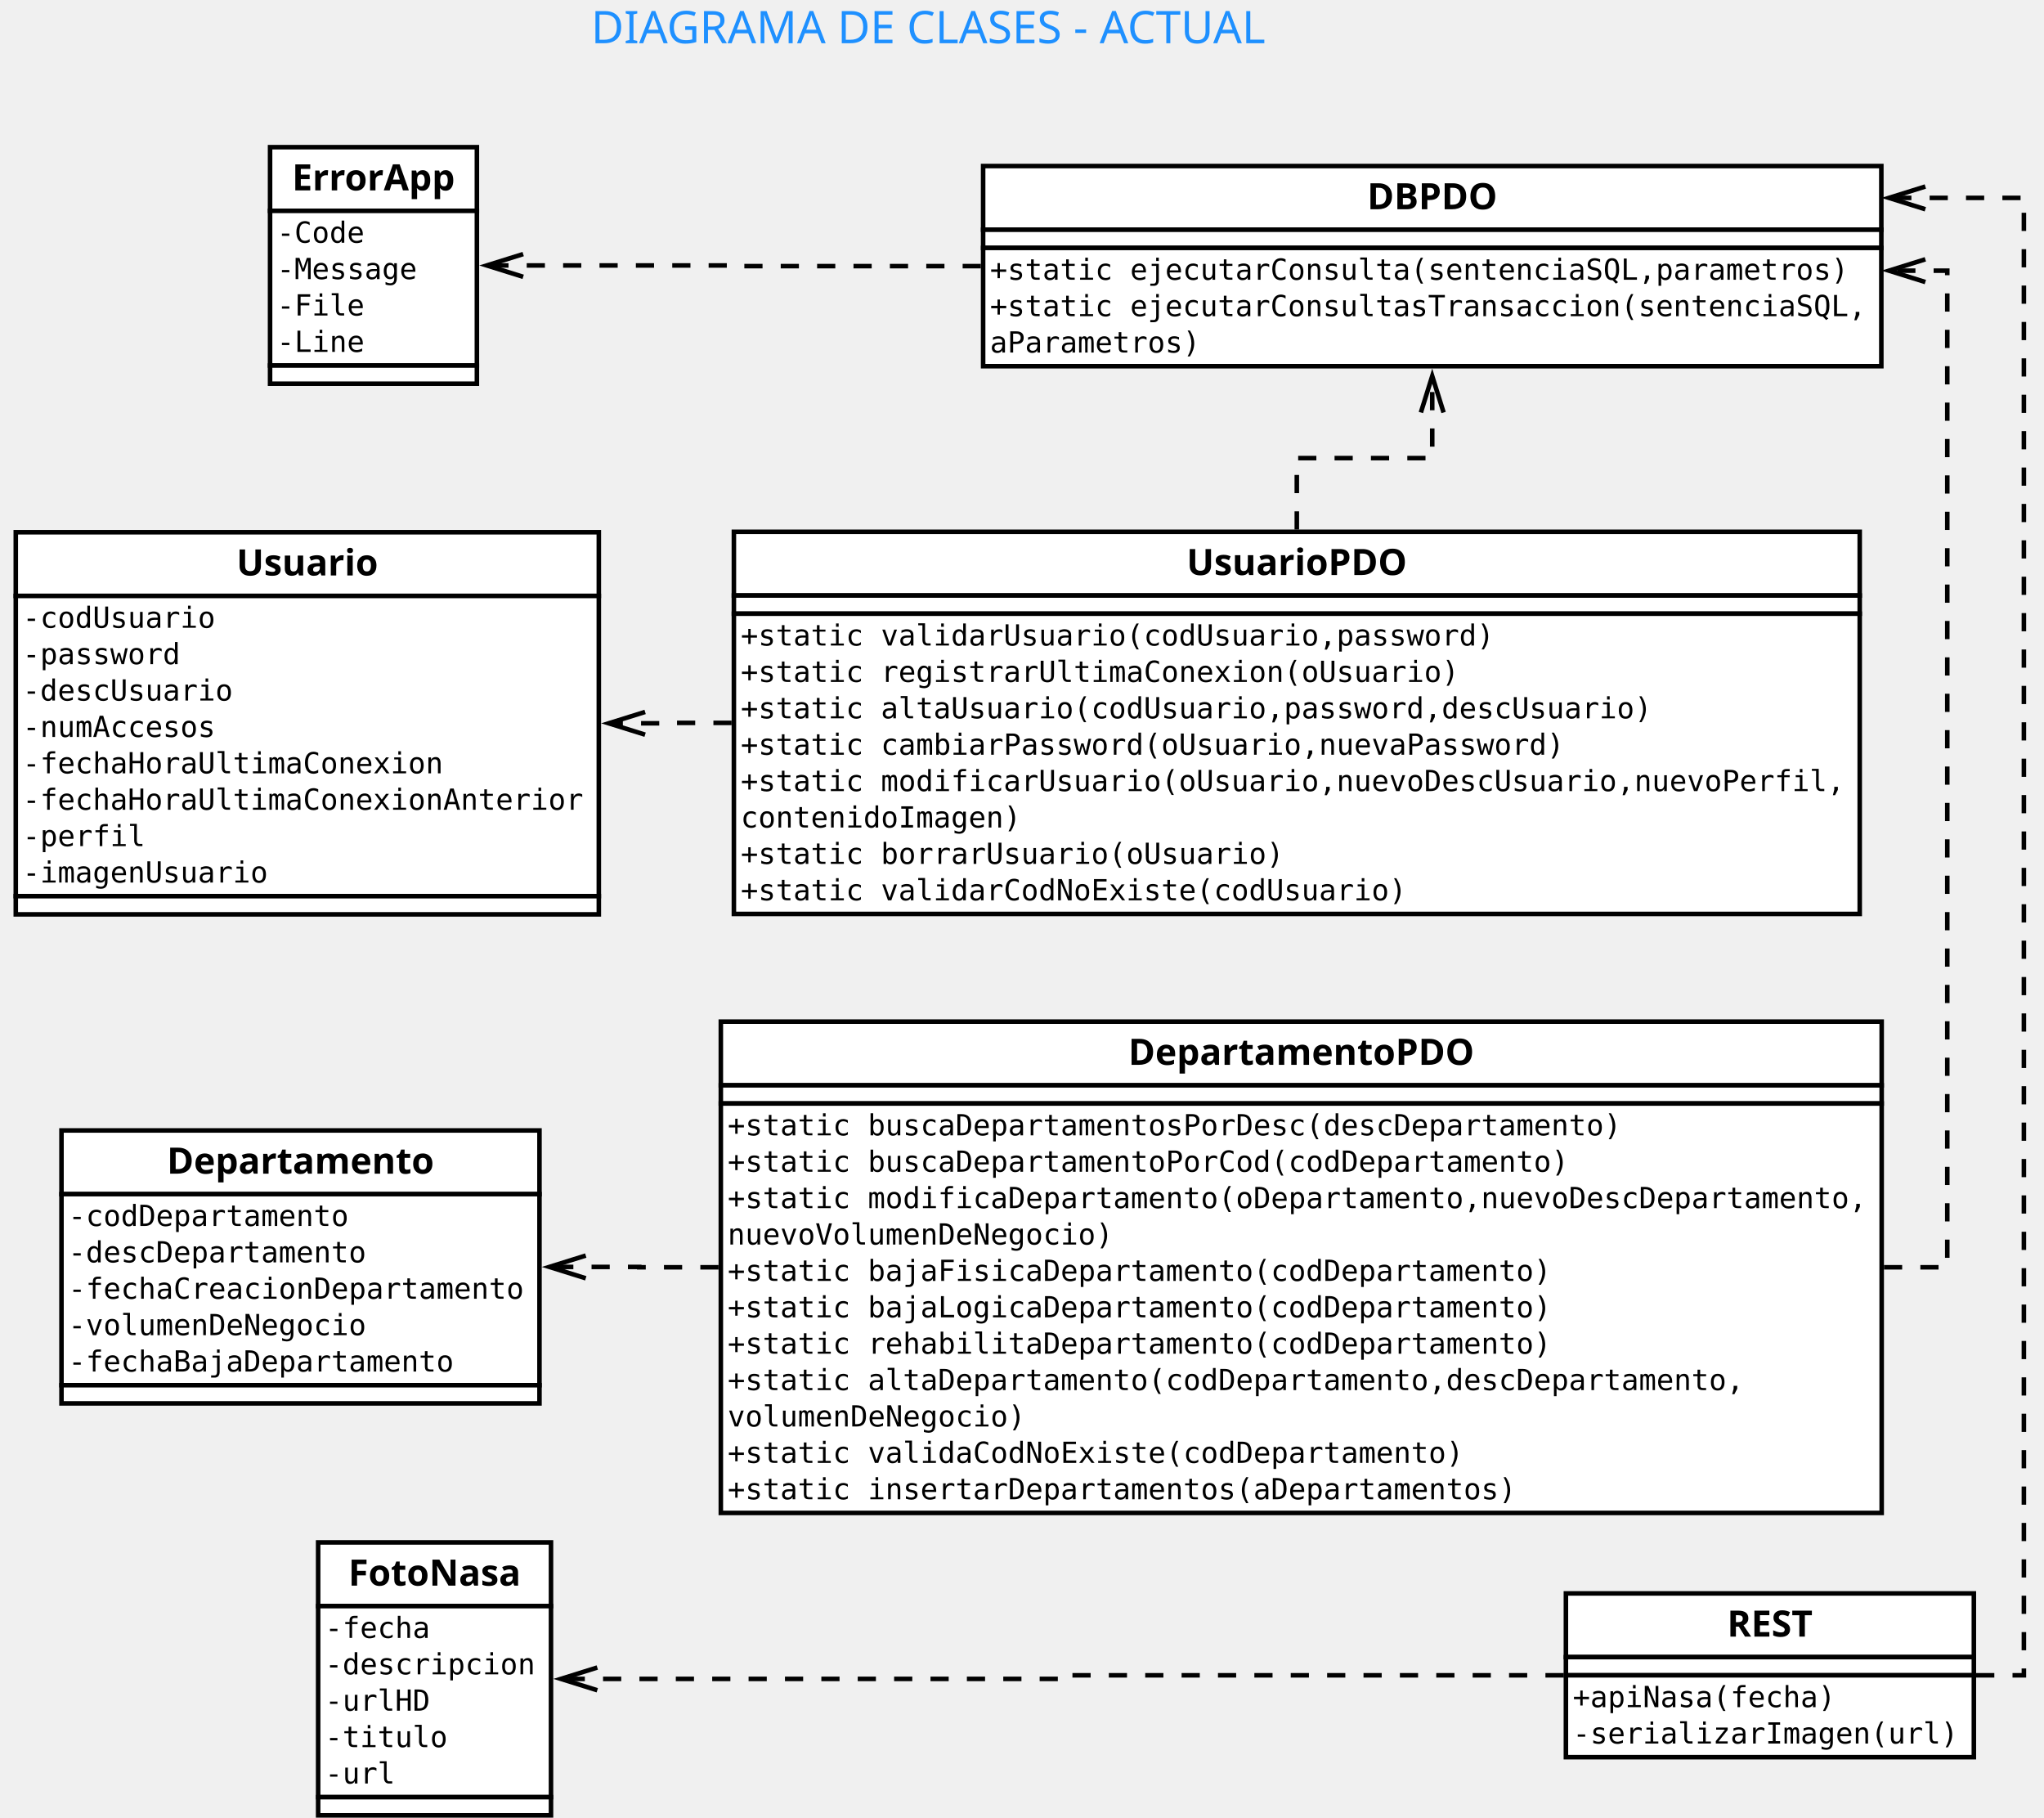
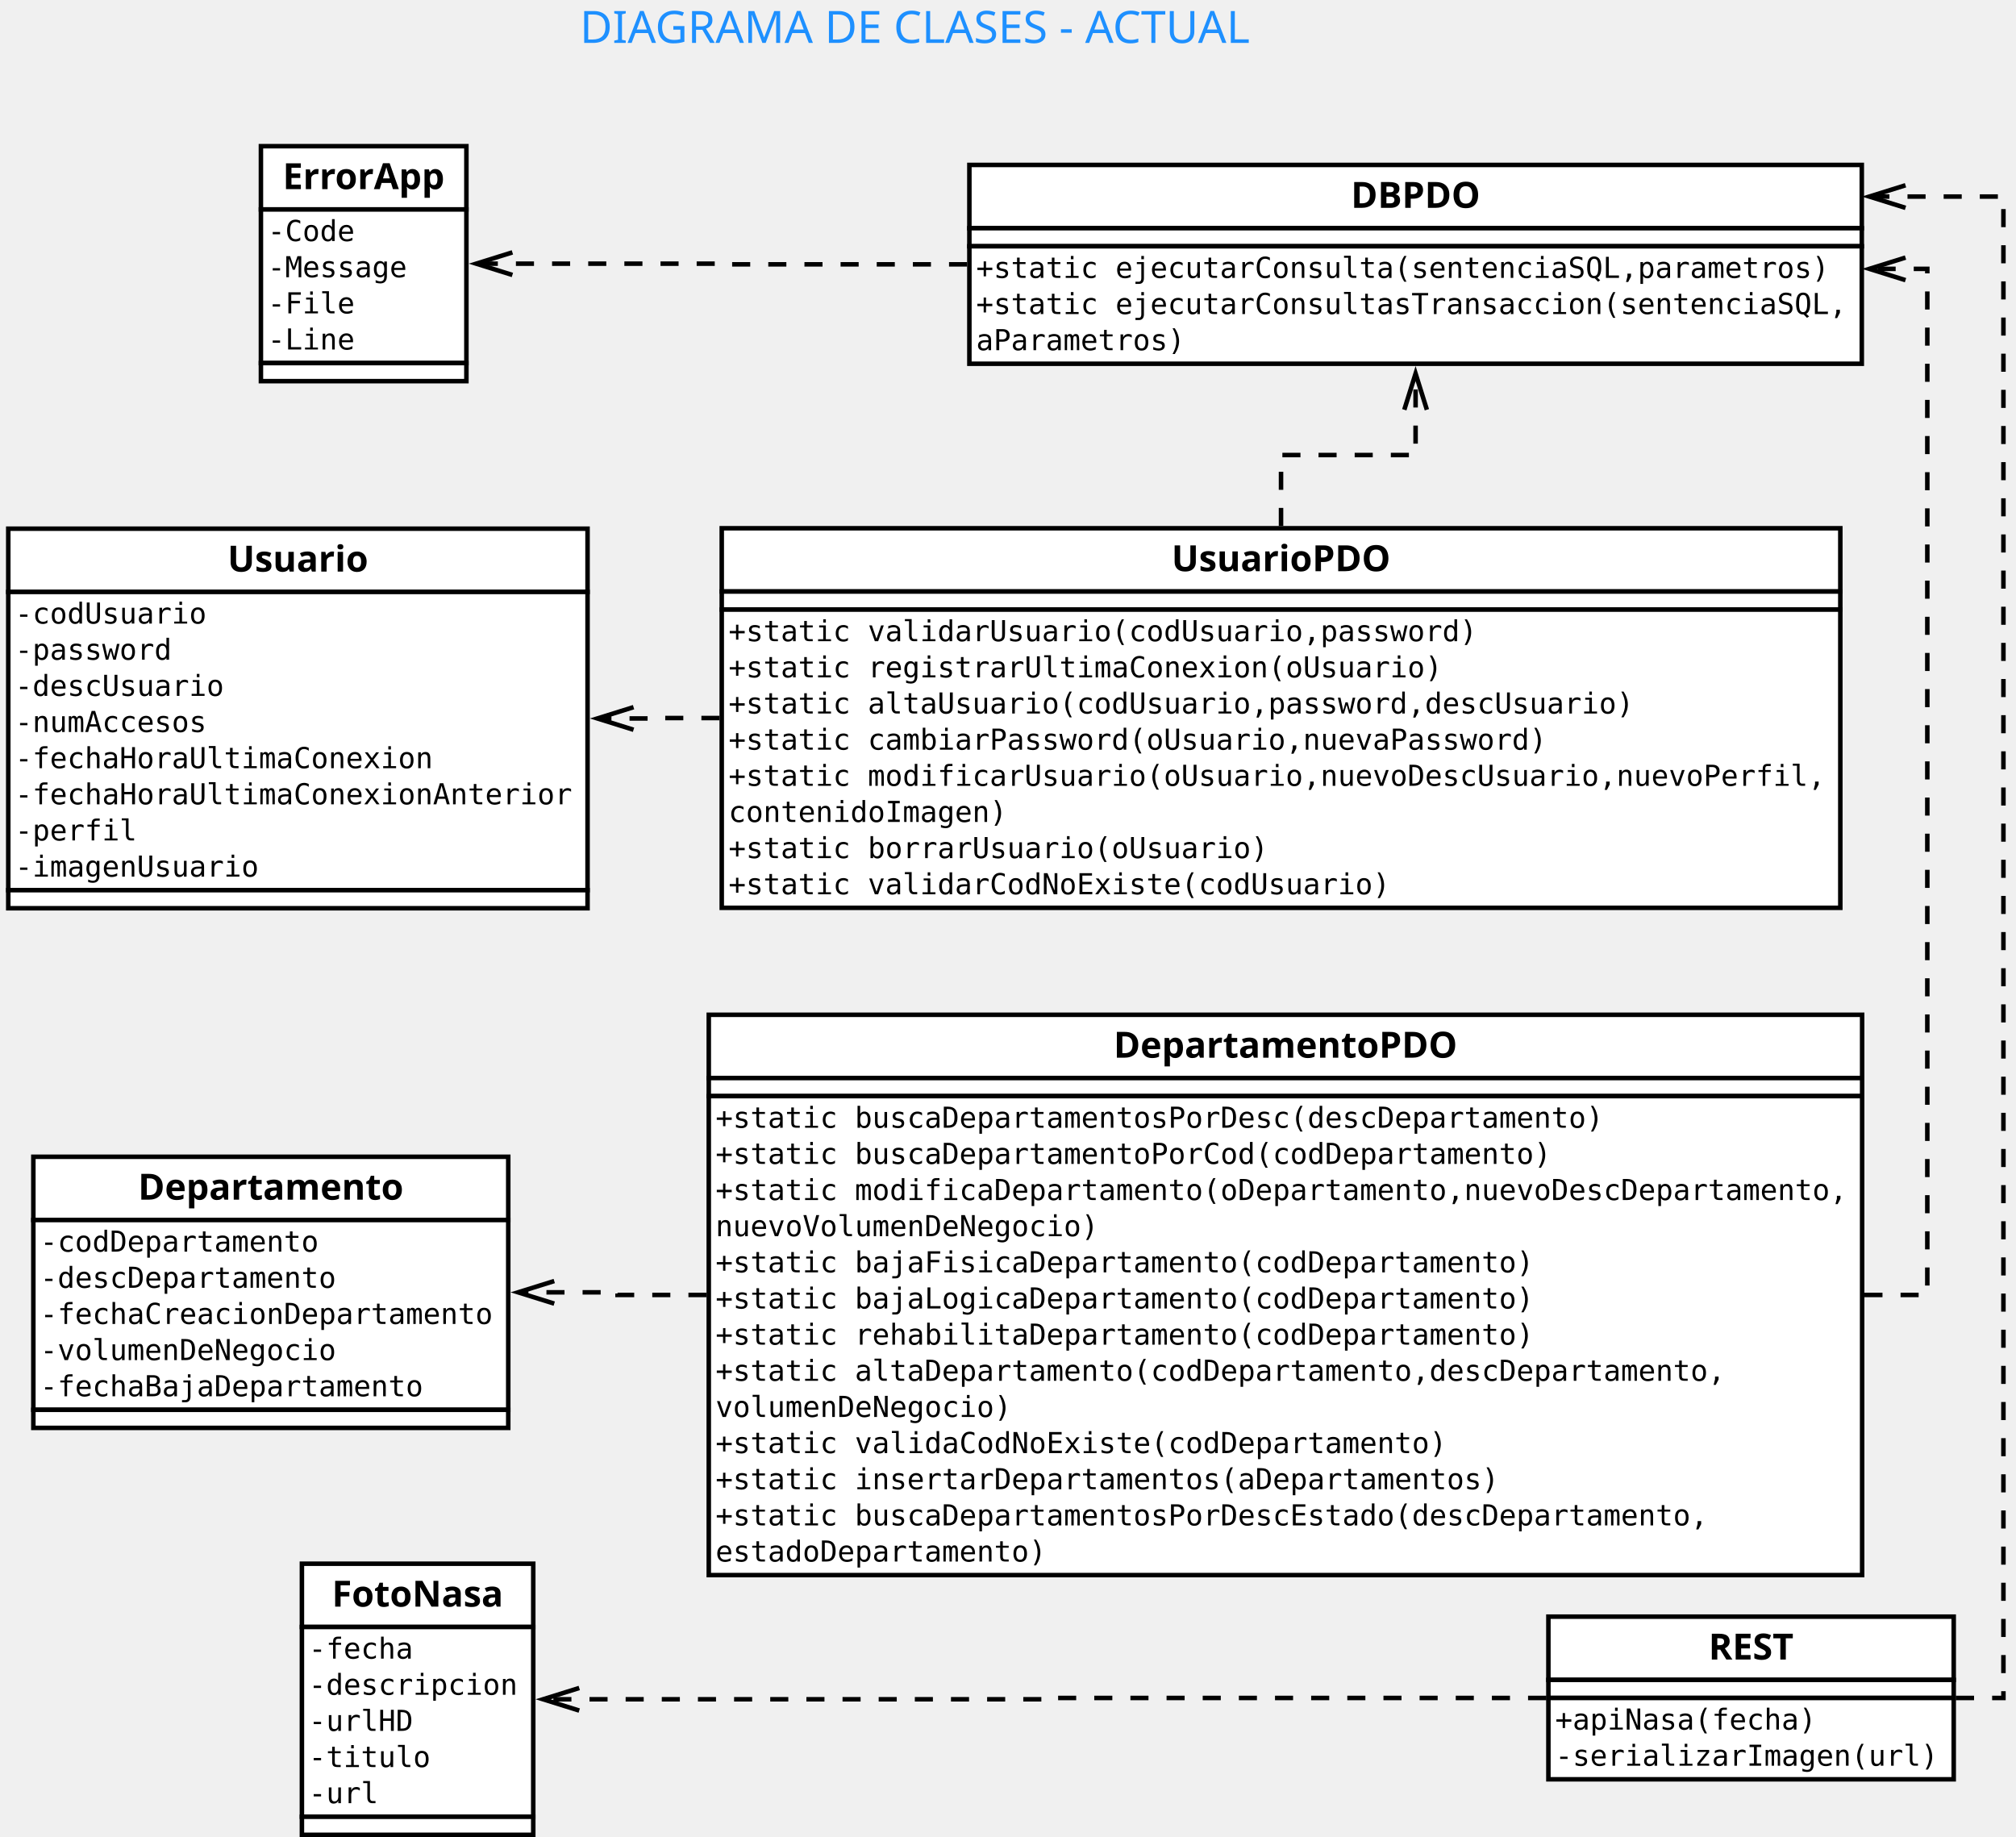
- <svg xmlns="http://www.w3.org/2000/svg" width="45cm" height="40cm" viewBox="62 0 887 799">
+ <svg xmlns="http://www.w3.org/2000/svg" width="45cm" height="41cm" viewBox="62 0 887 813">
  <g>
    <rect style="fill: #ffffff" x="378.798" y="233.812" width="495.1" height="28" />
    <rect style="fill: none; fill-opacity:0; stroke-width: 2; stroke: #000000" x="378.798" y="233.812" width="495.1" height="28" />
    <text font-size="16" style="fill: #000000;text-anchor:middle;font-family:sans-serif;font-style:normal;font-weight:700" x="626.348" y="252.812">UsuarioPDO</text>
    <rect style="fill: #ffffff" x="378.798" y="261.812" width="495.1" height="8" />
    <rect style="fill: none; fill-opacity:0; stroke-width: 2; stroke: #000000" x="378.798" y="261.812" width="495.1" height="8" />
    <rect style="fill: #ffffff" x="378.798" y="269.812" width="495.1" height="132" />
    <rect style="fill: none; fill-opacity:0; stroke-width: 2; stroke: #000000" x="378.798" y="269.812" width="495.1" height="132" />
    <text font-size="12.8" style="fill: #000000;text-anchor:start;font-family:monospace;font-style:normal;font-weight:normal" x="381.798" y="283.812">+static validarUsuario(codUsuario,password)</text>
    <text font-size="12.8" style="fill: #000000;text-anchor:start;font-family:monospace;font-style:normal;font-weight:normal" x="381.798" y="299.812">+static registrarUltimaConexion(oUsuario)</text>
    <text font-size="12.8" style="fill: #000000;text-anchor:start;font-family:monospace;font-style:normal;font-weight:normal" x="381.798" y="315.812">+static altaUsuario(codUsuario,password,descUsuario)</text>
    <text font-size="12.8" style="fill: #000000;text-anchor:start;font-family:monospace;font-style:normal;font-weight:normal" x="381.798" y="331.812">+static cambiarPassword(oUsuario,nuevaPassword)</text>
    <text font-size="12.8" style="fill: #000000;text-anchor:start;font-family:monospace;font-style:normal;font-weight:normal" x="381.798" y="347.812">+static modificarUsuario(oUsuario,nuevoDescUsuario,nuevoPerfil,</text>
    <text font-size="12.8" style="fill: #000000;text-anchor:start;font-family:monospace;font-style:normal;font-weight:normal" x="381.798" y="363.812">                         contenidoImagen)</text>
    <text font-size="12.8" style="fill: #000000;text-anchor:start;font-family:monospace;font-style:normal;font-weight:normal" x="381.798" y="379.812">+static borrarUsuario(oUsuario)</text>
    <text font-size="12.8" style="fill: #000000;text-anchor:start;font-family:monospace;font-style:normal;font-weight:normal" x="381.798" y="395.812">+static validarCodNoExiste(codUsuario)</text>
  </g>
  <g>
    <rect style="fill: #ffffff" x="63" y="234" width="256.4" height="28" />
    <rect style="fill: none; fill-opacity:0; stroke-width: 2; stroke: #000000" x="63" y="234" width="256.4" height="28" />
    <text font-size="16" style="fill: #000000;text-anchor:middle;font-family:sans-serif;font-style:normal;font-weight:700" x="191.2" y="253">Usuario</text>
    <rect style="fill: #ffffff" x="63" y="262" width="256.4" height="132" />
    <rect style="fill: none; fill-opacity:0; stroke-width: 2; stroke: #000000" x="63" y="262" width="256.4" height="132" />
    <text font-size="12.8" style="fill: #000000;text-anchor:start;font-family:monospace;font-style:normal;font-weight:normal" x="66" y="276">-codUsuario</text>
    <text font-size="12.8" style="fill: #000000;text-anchor:start;font-family:monospace;font-style:normal;font-weight:normal" x="66" y="292">-password</text>
    <text font-size="12.8" style="fill: #000000;text-anchor:start;font-family:monospace;font-style:normal;font-weight:normal" x="66" y="308">-descUsuario</text>
    <text font-size="12.8" style="fill: #000000;text-anchor:start;font-family:monospace;font-style:normal;font-weight:normal" x="66" y="324">-numAccesos</text>
    <text font-size="12.8" style="fill: #000000;text-anchor:start;font-family:monospace;font-style:normal;font-weight:normal" x="66" y="340">-fechaHoraUltimaConexion</text>
    <text font-size="12.8" style="fill: #000000;text-anchor:start;font-family:monospace;font-style:normal;font-weight:normal" x="66" y="356">-fechaHoraUltimaConexionAnterior</text>
    <text font-size="12.8" style="fill: #000000;text-anchor:start;font-family:monospace;font-style:normal;font-weight:normal" x="66" y="372">-perfil</text>
    <text font-size="12.8" style="fill: #000000;text-anchor:start;font-family:monospace;font-style:normal;font-weight:normal" x="66" y="388">-imagenUsuario</text>
    <rect style="fill: #ffffff" x="63" y="394" width="256.4" height="8" />
    <rect style="fill: none; fill-opacity:0; stroke-width: 2; stroke: #000000" x="63" y="394" width="256.4" height="8" />
  </g>
  <g>
    <rect style="fill: #ffffff" x="174.827" y="64.703" width="90.95" height="28" />
    <rect style="fill: none; fill-opacity:0; stroke-width: 2; stroke: #000000" x="174.827" y="64.703" width="90.95" height="28" />
    <text font-size="16" style="fill: #000000;text-anchor:middle;font-family:sans-serif;font-style:normal;font-weight:700" x="220.302" y="83.703">ErrorApp</text>
    <rect style="fill: #ffffff" x="174.827" y="92.703" width="90.95" height="68" />
    <rect style="fill: none; fill-opacity:0; stroke-width: 2; stroke: #000000" x="174.827" y="92.703" width="90.95" height="68" />
    <text font-size="12.8" style="fill: #000000;text-anchor:start;font-family:monospace;font-style:normal;font-weight:normal" x="177.827" y="106.703">-Code</text>
    <text font-size="12.8" style="fill: #000000;text-anchor:start;font-family:monospace;font-style:normal;font-weight:normal" x="177.827" y="122.703">-Message</text>
    <text font-size="12.8" style="fill: #000000;text-anchor:start;font-family:monospace;font-style:normal;font-weight:normal" x="177.827" y="138.703">-File</text>
    <text font-size="12.8" style="fill: #000000;text-anchor:start;font-family:monospace;font-style:normal;font-weight:normal" x="177.827" y="154.703">-Line</text>
    <rect style="fill: #ffffff" x="174.827" y="160.703" width="90.95" height="8" />
    <rect style="fill: none; fill-opacity:0; stroke-width: 2; stroke: #000000" x="174.827" y="160.703" width="90.95" height="8" />
  </g>
  <g>
    <rect style="fill: #ffffff" x="488.404" y="73" width="395" height="28" />
    <rect style="fill: none; fill-opacity:0; stroke-width: 2; stroke: #000000" x="488.404" y="73" width="395" height="28" />
    <text font-size="16" style="fill: #000000;text-anchor:middle;font-family:sans-serif;font-style:normal;font-weight:700" x="685.904" y="92">DBPDO</text>
    <rect style="fill: #ffffff" x="488.404" y="101" width="395" height="8" />
    <rect style="fill: none; fill-opacity:0; stroke-width: 2; stroke: #000000" x="488.404" y="101" width="395" height="8" />
    <rect style="fill: #ffffff" x="488.404" y="109" width="395" height="52" />
    <rect style="fill: none; fill-opacity:0; stroke-width: 2; stroke: #000000" x="488.404" y="109" width="395" height="52" />
    <text font-size="12.8" style="fill: #000000;text-anchor:start;font-family:monospace;font-style:normal;font-weight:normal" x="491.404" y="123">+static ejecutarConsulta(sentenciaSQL,parametros)</text>
    <text font-size="12.8" style="fill: #000000;text-anchor:start;font-family:monospace;font-style:normal;font-weight:normal" x="491.404" y="139">+static ejecutarConsultasTransaccion(sentenciaSQL,</text>
    <text font-size="12.8" style="fill: #000000;text-anchor:start;font-family:monospace;font-style:normal;font-weight:normal" x="491.404" y="155">                                     aParametros)</text>
  </g>
  <g>
    <polyline style="fill: none; fill-opacity:0; stroke-width: 2; stroke-dasharray: 8; stroke: #000000" points="626.348,232.807 626.348,201.406 685.904,201.406 685.904,168.711 " />
    <polyline style="fill: none; fill-opacity:0; stroke-width: 2; stroke: #000000" points="690.904,181.358 685.904,165.358 680.904,181.358 " />
  </g>
  <g>
    <polyline style="fill: none; fill-opacity:0; stroke-width: 2; stroke-dasharray: 8; stroke: #000000" points="377.79,317.812 353.099,317.812 353.099,318 327.113,318 " />
    <polyline style="fill: none; fill-opacity:0; stroke-width: 2; stroke: #000000" points="339.76,313 323.76,318 339.76,323 " />
  </g>
  <g>
    <polyline style="fill: none; fill-opacity:0; stroke-width: 2; stroke-dasharray: 8; stroke: #000000" points="487.398,117 381.091,117 381.091,116.703 273.488,116.703 " />
    <polyline style="fill: none; fill-opacity:0; stroke-width: 2; stroke: #000000" points="286.136,111.703 270.136,116.703 286.136,121.703 " />
  </g>
  <text font-size="19.756" style="fill: #1e90ff;text-anchor:start;font-family:sans-serif;font-style:normal;font-weight:normal" x="316" y="19">
    <tspan x="316" y="19">DIAGRAMA DE CLASES - ACTUAL</tspan>
  </text>
  <g>
-     <rect style="fill: #ffffff" x="83.102" y="497" width="210.2" height="28" />
-     <rect style="fill: none; fill-opacity:0; stroke-width: 2; stroke: #000000" x="83.102" y="497" width="210.2" height="28" />
-     <text font-size="16" style="fill: #000000;text-anchor:middle;font-family:sans-serif;font-style:normal;font-weight:700" x="188.202" y="516">Departamento</text>
-     <rect style="fill: #ffffff" x="83.102" y="525" width="210.2" height="84" />
-     <rect style="fill: none; fill-opacity:0; stroke-width: 2; stroke: #000000" x="83.102" y="525" width="210.2" height="84" />
-     <text font-size="12.8" style="fill: #000000;text-anchor:start;font-family:monospace;font-style:normal;font-weight:normal" x="86.102" y="539">-codDepartamento</text>
-     <text font-size="12.8" style="fill: #000000;text-anchor:start;font-family:monospace;font-style:normal;font-weight:normal" x="86.102" y="555">-descDepartamento</text>
-     <text font-size="12.8" style="fill: #000000;text-anchor:start;font-family:monospace;font-style:normal;font-weight:normal" x="86.102" y="571">-fechaCreacionDepartamento</text>
-     <text font-size="12.8" style="fill: #000000;text-anchor:start;font-family:monospace;font-style:normal;font-weight:normal" x="86.102" y="587">-volumenDeNegocio</text>
-     <text font-size="12.8" style="fill: #000000;text-anchor:start;font-family:monospace;font-style:normal;font-weight:normal" x="86.102" y="603">-fechaBajaDepartamento</text>
-     <rect style="fill: #ffffff" x="83.102" y="609" width="210.2" height="8" />
-     <rect style="fill: none; fill-opacity:0; stroke-width: 2; stroke: #000000" x="83.102" y="609" width="210.2" height="8" />
+     <rect style="fill: #ffffff" x="74.102" y="512" width="210.2" height="28" />
+     <rect style="fill: none; fill-opacity:0; stroke-width: 2; stroke: #000000" x="74.102" y="512" width="210.2" height="28" />
+     <text font-size="16" style="fill: #000000;text-anchor:middle;font-family:sans-serif;font-style:normal;font-weight:700" x="179.202" y="531">Departamento</text>
+     <rect style="fill: #ffffff" x="74.102" y="540" width="210.2" height="84" />
+     <rect style="fill: none; fill-opacity:0; stroke-width: 2; stroke: #000000" x="74.102" y="540" width="210.2" height="84" />
+     <text font-size="12.8" style="fill: #000000;text-anchor:start;font-family:monospace;font-style:normal;font-weight:normal" x="77.102" y="554">-codDepartamento</text>
+     <text font-size="12.8" style="fill: #000000;text-anchor:start;font-family:monospace;font-style:normal;font-weight:normal" x="77.102" y="570">-descDepartamento</text>
+     <text font-size="12.8" style="fill: #000000;text-anchor:start;font-family:monospace;font-style:normal;font-weight:normal" x="77.102" y="586">-fechaCreacionDepartamento</text>
+     <text font-size="12.8" style="fill: #000000;text-anchor:start;font-family:monospace;font-style:normal;font-weight:normal" x="77.102" y="602">-volumenDeNegocio</text>
+     <text font-size="12.8" style="fill: #000000;text-anchor:start;font-family:monospace;font-style:normal;font-weight:normal" x="77.102" y="618">-fechaBajaDepartamento</text>
+     <rect style="fill: #ffffff" x="74.102" y="624" width="210.2" height="8" />
+     <rect style="fill: none; fill-opacity:0; stroke-width: 2; stroke: #000000" x="74.102" y="624" width="210.2" height="8" />
  </g>
  <g>
    <rect style="fill: #ffffff" x="373.056" y="449.156" width="510.5" height="28" />
    <rect style="fill: none; fill-opacity:0; stroke-width: 2; stroke: #000000" x="373.056" y="449.156" width="510.5" height="28" />
    <text font-size="16" style="fill: #000000;text-anchor:middle;font-family:sans-serif;font-style:normal;font-weight:700" x="628.306" y="468.156">DepartamentoPDO</text>
    <rect style="fill: #ffffff" x="373.056" y="477.156" width="510.5" height="8" />
    <rect style="fill: none; fill-opacity:0; stroke-width: 2; stroke: #000000" x="373.056" y="477.156" width="510.5" height="8" />
-     <rect style="fill: #ffffff" x="373.056" y="485.156" width="510.5" height="180" />
-     <rect style="fill: none; fill-opacity:0; stroke-width: 2; stroke: #000000" x="373.056" y="485.156" width="510.5" height="180" />
+     <rect style="fill: #ffffff" x="373.056" y="485.156" width="510.5" height="212" />
+     <rect style="fill: none; fill-opacity:0; stroke-width: 2; stroke: #000000" x="373.056" y="485.156" width="510.5" height="212" />
    <text font-size="12.8" style="fill: #000000;text-anchor:start;font-family:monospace;font-style:normal;font-weight:normal" x="376.056" y="499.156">+static buscaDepartamentosPorDesc(descDepartamento)</text>
    <text font-size="12.8" style="fill: #000000;text-anchor:start;font-family:monospace;font-style:normal;font-weight:normal" x="376.056" y="515.156">+static buscaDepartamentoPorCod(codDepartamento)</text>
    <text font-size="12.8" style="fill: #000000;text-anchor:start;font-family:monospace;font-style:normal;font-weight:normal" x="376.056" y="531.156">+static modificaDepartamento(oDepartamento,nuevoDescDepartamento,</text>
    <text font-size="12.8" style="fill: #000000;text-anchor:start;font-family:monospace;font-style:normal;font-weight:normal" x="376.056" y="547.156">                             nuevoVolumenDeNegocio)</text>
    <text font-size="12.8" style="fill: #000000;text-anchor:start;font-family:monospace;font-style:normal;font-weight:normal" x="376.056" y="563.156">+static bajaFisicaDepartamento(codDepartamento)</text>
    <text font-size="12.8" style="fill: #000000;text-anchor:start;font-family:monospace;font-style:normal;font-weight:normal" x="376.056" y="579.156">+static bajaLogicaDepartamento(codDepartamento)</text>
    <text font-size="12.8" style="fill: #000000;text-anchor:start;font-family:monospace;font-style:normal;font-weight:normal" x="376.056" y="595.156">+static rehabilitaDepartamento(codDepartamento)</text>
    <text font-size="12.8" style="fill: #000000;text-anchor:start;font-family:monospace;font-style:normal;font-weight:normal" x="376.056" y="611.156">+static altaDepartamento(codDepartamento,descDepartamento,</text>
    <text font-size="12.8" style="fill: #000000;text-anchor:start;font-family:monospace;font-style:normal;font-weight:normal" x="376.056" y="627.156">                         volumenDeNegocio)</text>
    <text font-size="12.8" style="fill: #000000;text-anchor:start;font-family:monospace;font-style:normal;font-weight:normal" x="376.056" y="643.156">+static validaCodNoExiste(codDepartamento)</text>
    <text font-size="12.8" style="fill: #000000;text-anchor:start;font-family:monospace;font-style:normal;font-weight:normal" x="376.056" y="659.156">+static insertarDepartamentos(aDepartamentos)</text>
+     <text font-size="12.8" style="fill: #000000;text-anchor:start;font-family:monospace;font-style:normal;font-weight:normal" x="376.056" y="675.156">+static buscaDepartamentosPorDescEstado(descDepartamento,</text>
+     <text font-size="12.8" style="fill: #000000;text-anchor:start;font-family:monospace;font-style:normal;font-weight:normal" x="376.056" y="691.156">                                        estadoDepartamento)</text>
  </g>
  <g>
-     <polyline style="fill: none; fill-opacity:0; stroke-width: 2; stroke-dasharray: 8; stroke: #000000" points="372.048,557.156 337.178,557.156 337.178,557 301.014,557 " />
-     <polyline style="fill: none; fill-opacity:0; stroke-width: 2; stroke: #000000" points="313.661,552 297.661,557 313.661,562 " />
+     <polyline style="fill: none; fill-opacity:0; stroke-width: 2; stroke-dasharray: 8; stroke: #000000" points="372.048,573.156 332.678,573.156 332.678,572 292.014,572 " />
+     <polyline style="fill: none; fill-opacity:0; stroke-width: 2; stroke: #000000" points="304.661,567 288.661,572 304.661,577 " />
  </g>
  <g>
-     <polyline style="fill: none; fill-opacity:0; stroke-width: 2; stroke-dasharray: 8; stroke: #000000" points="884.564,557.156 912.404,557.156 912.404,119 890.109,119 " />
+     <polyline style="fill: none; fill-opacity:0; stroke-width: 2; stroke-dasharray: 8; stroke: #000000" points="884.564,573.156 912.404,573.156 912.404,119 890.109,119 " />
    <polyline style="fill: none; fill-opacity:0; stroke-width: 2; stroke: #000000" points="902.757,114 886.757,119 902.757,124 " />
  </g>
  <g>
-     <rect style="fill: #ffffff" x="195.97" y="678.12" width="102.4" height="28" />
-     <rect style="fill: none; fill-opacity:0; stroke-width: 2; stroke: #000000" x="195.97" y="678.12" width="102.4" height="28" />
-     <text font-size="16" style="fill: #000000;text-anchor:middle;font-family:sans-serif;font-style:normal;font-weight:700" x="247.17" y="697.12">FotoNasa</text>
-     <rect style="fill: #ffffff" x="195.97" y="706.12" width="102.4" height="84" />
-     <rect style="fill: none; fill-opacity:0; stroke-width: 2; stroke: #000000" x="195.97" y="706.12" width="102.4" height="84" />
-     <text font-size="12.8" style="fill: #000000;text-anchor:start;font-family:monospace;font-style:normal;font-weight:normal" x="198.97" y="720.12">-fecha</text>
-     <text font-size="12.8" style="fill: #000000;text-anchor:start;font-family:monospace;font-style:normal;font-weight:normal" x="198.97" y="736.12">-descripcion</text>
-     <text font-size="12.8" style="fill: #000000;text-anchor:start;font-family:monospace;font-style:normal;font-weight:normal" x="198.97" y="752.12">-urlHD</text>
-     <text font-size="12.8" style="fill: #000000;text-anchor:start;font-family:monospace;font-style:normal;font-weight:normal" x="198.97" y="768.12">-titulo</text>
-     <text font-size="12.8" style="fill: #000000;text-anchor:start;font-family:monospace;font-style:normal;font-weight:normal" x="198.97" y="784.12">-url</text>
-     <rect style="fill: #ffffff" x="195.97" y="790.12" width="102.4" height="8" />
-     <rect style="fill: none; fill-opacity:0; stroke-width: 2; stroke: #000000" x="195.97" y="790.12" width="102.4" height="8" />
+     <rect style="fill: #ffffff" x="192.97" y="692.12" width="102.4" height="28" />
+     <rect style="fill: none; fill-opacity:0; stroke-width: 2; stroke: #000000" x="192.97" y="692.12" width="102.4" height="28" />
+     <text font-size="16" style="fill: #000000;text-anchor:middle;font-family:sans-serif;font-style:normal;font-weight:700" x="244.17" y="711.12">FotoNasa</text>
+     <rect style="fill: #ffffff" x="192.97" y="720.12" width="102.4" height="84" />
+     <rect style="fill: none; fill-opacity:0; stroke-width: 2; stroke: #000000" x="192.97" y="720.12" width="102.4" height="84" />
+     <text font-size="12.8" style="fill: #000000;text-anchor:start;font-family:monospace;font-style:normal;font-weight:normal" x="195.97" y="734.12">-fecha</text>
+     <text font-size="12.8" style="fill: #000000;text-anchor:start;font-family:monospace;font-style:normal;font-weight:normal" x="195.97" y="750.12">-descripcion</text>
+     <text font-size="12.8" style="fill: #000000;text-anchor:start;font-family:monospace;font-style:normal;font-weight:normal" x="195.97" y="766.12">-urlHD</text>
+     <text font-size="12.8" style="fill: #000000;text-anchor:start;font-family:monospace;font-style:normal;font-weight:normal" x="195.97" y="782.12">-titulo</text>
+     <text font-size="12.8" style="fill: #000000;text-anchor:start;font-family:monospace;font-style:normal;font-weight:normal" x="195.97" y="798.12">-url</text>
+     <rect style="fill: #ffffff" x="192.97" y="804.12" width="102.4" height="8" />
+     <rect style="fill: none; fill-opacity:0; stroke-width: 2; stroke: #000000" x="192.97" y="804.12" width="102.4" height="8" />
  </g>
  <g>
-     <rect style="fill: #ffffff" x="744.688" y="700.542" width="179.4" height="28" />
-     <rect style="fill: none; fill-opacity:0; stroke-width: 2; stroke: #000000" x="744.688" y="700.542" width="179.4" height="28" />
-     <text font-size="16" style="fill: #000000;text-anchor:middle;font-family:sans-serif;font-style:normal;font-weight:700" x="834.388" y="719.542">REST</text>
-     <rect style="fill: #ffffff" x="744.688" y="728.542" width="179.4" height="8" />
-     <rect style="fill: none; fill-opacity:0; stroke-width: 2; stroke: #000000" x="744.688" y="728.542" width="179.4" height="8" />
-     <rect style="fill: #ffffff" x="744.688" y="736.542" width="179.4" height="36" />
-     <rect style="fill: none; fill-opacity:0; stroke-width: 2; stroke: #000000" x="744.688" y="736.542" width="179.4" height="36" />
-     <text font-size="12.8" style="fill: #000000;text-anchor:start;font-family:monospace;font-style:normal;font-weight:normal" x="747.688" y="750.542">+apiNasa(fecha)</text>
-     <text font-size="12.8" style="fill: #000000;text-anchor:start;font-family:monospace;font-style:normal;font-weight:normal" x="747.688" y="766.542">-serializarImagen(url)</text>
+     <rect style="fill: #ffffff" x="744.688" y="715.542" width="179.4" height="28" />
+     <rect style="fill: none; fill-opacity:0; stroke-width: 2; stroke: #000000" x="744.688" y="715.542" width="179.4" height="28" />
+     <text font-size="16" style="fill: #000000;text-anchor:middle;font-family:sans-serif;font-style:normal;font-weight:700" x="834.388" y="734.542">REST</text>
+     <rect style="fill: #ffffff" x="744.688" y="743.542" width="179.4" height="8" />
+     <rect style="fill: none; fill-opacity:0; stroke-width: 2; stroke: #000000" x="744.688" y="743.542" width="179.4" height="8" />
+     <rect style="fill: #ffffff" x="744.688" y="751.542" width="179.4" height="36" />
+     <rect style="fill: none; fill-opacity:0; stroke-width: 2; stroke: #000000" x="744.688" y="751.542" width="179.4" height="36" />
+     <text font-size="12.8" style="fill: #000000;text-anchor:start;font-family:monospace;font-style:normal;font-weight:normal" x="747.688" y="765.542">+apiNasa(fecha)</text>
+     <text font-size="12.8" style="fill: #000000;text-anchor:start;font-family:monospace;font-style:normal;font-weight:normal" x="747.688" y="781.542">-serializarImagen(url)</text>
  </g>
  <g>
-     <polyline style="fill: none; fill-opacity:0; stroke-width: 2; stroke-dasharray: 8; stroke: #000000" points="743.682,736.542 525.529,736.542 525.529,738.12 306.082,738.12 " />
-     <polyline style="fill: none; fill-opacity:0; stroke-width: 2; stroke: #000000" points="318.729,733.12 302.729,738.12 318.729,743.12 " />
+     <polyline style="fill: none; fill-opacity:0; stroke-width: 2; stroke-dasharray: 8; stroke: #000000" points="743.682,751.542 524.029,751.542 524.029,752.12 303.082,752.12 " />
+     <polyline style="fill: none; fill-opacity:0; stroke-width: 2; stroke: #000000" points="315.729,747.12 299.729,752.12 315.729,757.12 " />
  </g>
  <g>
-     <polyline style="fill: none; fill-opacity:0; stroke-width: 2; stroke-dasharray: 8; stroke: #000000" points="925.094,736.542 946.094,736.542 946.094,87 890.109,87 " />
+     <polyline style="fill: none; fill-opacity:0; stroke-width: 2; stroke-dasharray: 8; stroke: #000000" points="925.094,751.542 946.094,751.542 946.094,87 890.109,87 " />
    <polyline style="fill: none; fill-opacity:0; stroke-width: 2; stroke: #000000" points="902.757,82 886.757,87 902.757,92 " />
  </g>
</svg>
